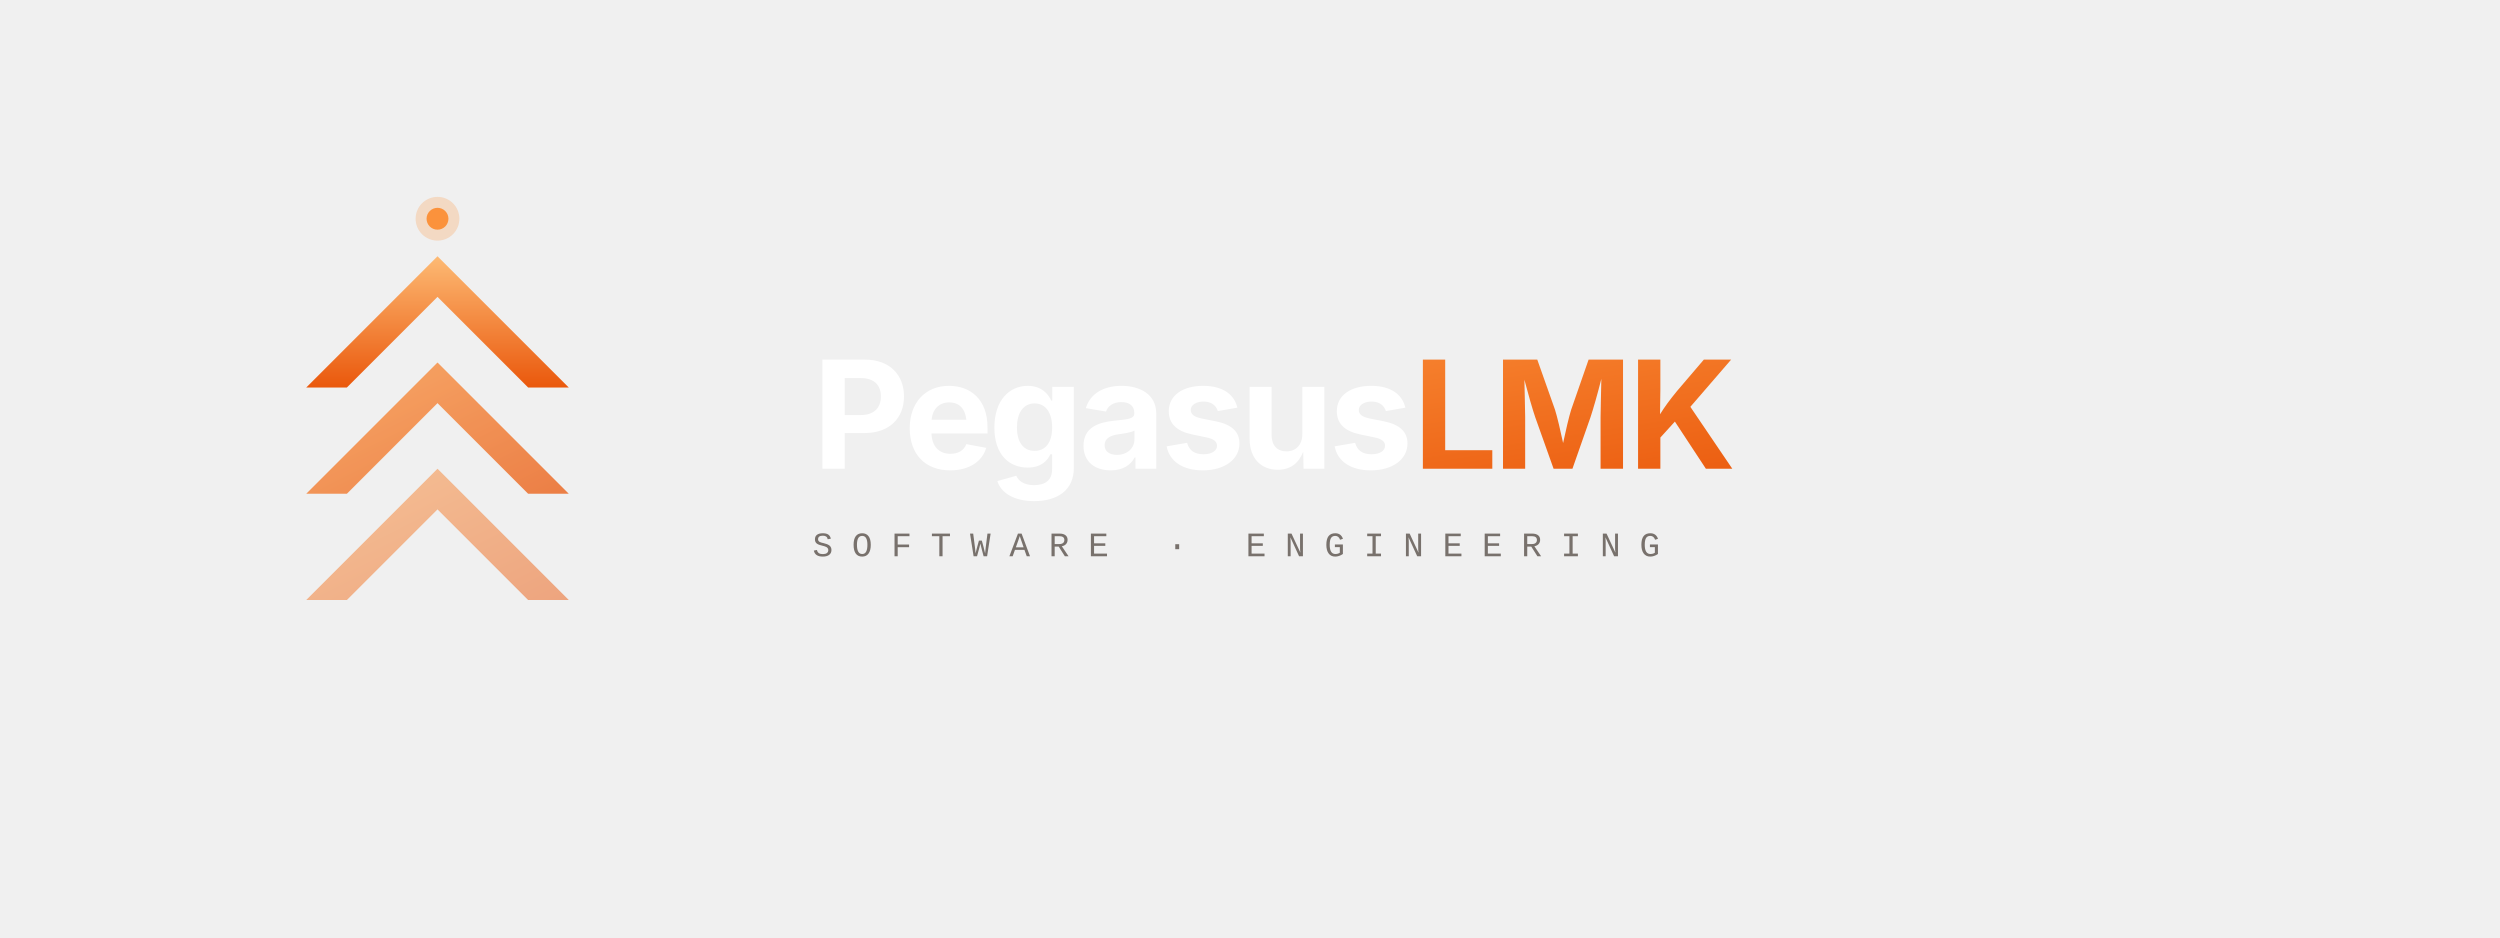
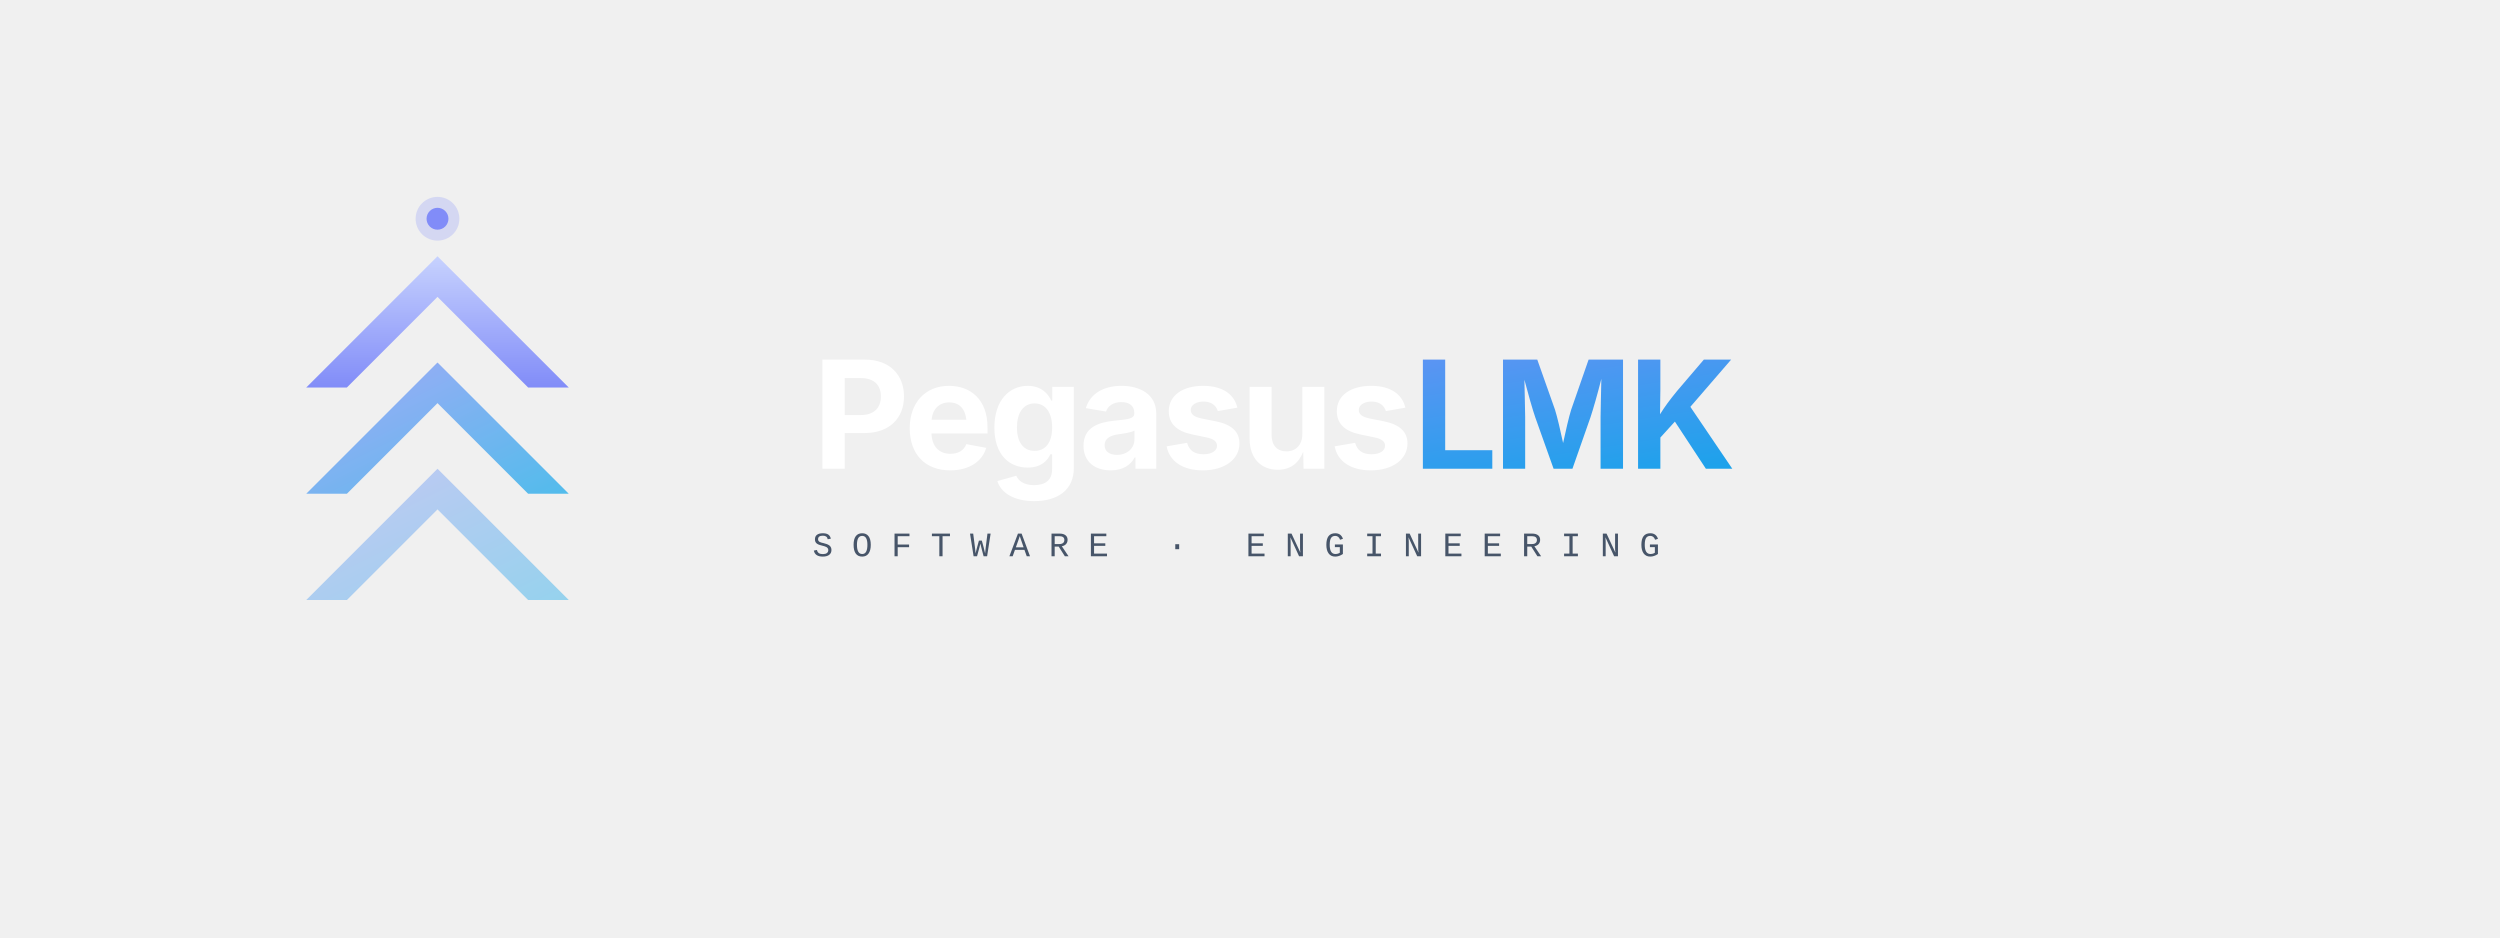
<svg xmlns="http://www.w3.org/2000/svg" viewBox="0 0 800 300" width="800" height="300">
  <defs>
-     <linearGradient id="orangeGrad" x1="0%" y1="0%" x2="100%" y2="100%">
-       <stop offset="0%" stop-color="#FB923C" />
-       <stop offset="100%" stop-color="#EA580C" />
+     <linearGradient id="mainGrad" x1="0%" y1="0%" x2="100%" y2="100%">
+       <stop offset="0%" stop-color="#818cf8" />
+       <stop offset="100%" stop-color="#0ea5e9" />
    </linearGradient>
-     <linearGradient id="orangeBright" x1="0%" y1="0%" x2="0%" y2="100%">
-       <stop offset="0%" stop-color="#FDBA74" />
-       <stop offset="100%" stop-color="#EA580C" />
+     <linearGradient id="topGrad" x1="0%" y1="0%" x2="0%" y2="100%">
+       <stop offset="0%" stop-color="#c7d2fe" />
+       <stop offset="100%" stop-color="#818cf8" />
    </linearGradient>
  </defs>
  <g transform="translate(140, 150)">
-     <path d="M -42,42 L 0,0 L 42,42 L 29,42 L 0,13 L -29,42 Z" fill="url(#orangeGrad)" opacity="0.5" />
-     <path d="M -42,8 L 0,-34 L 42,8 L 29,8 L 0,-21 L -29,8 Z" fill="url(#orangeGrad)" opacity="0.75" />
-     <path d="M -42,-26 L 0,-68 L 42,-26 L 29,-26 L 0,-55 L -29,-26 Z" fill="url(#orangeBright)" />
-     <circle cx="0" cy="-80" r="3.5" fill="#FB923C" />
-     <circle cx="0" cy="-80" r="7" fill="#FB923C" opacity="0.25" />
+     <path d="M -42,42 L 0,0 L 42,42 L 29,42 L 0,13 L -29,42 Z" fill="url(#mainGrad)" opacity="0.4" />
+     <path d="M -42,8 L 0,-34 L 42,8 L 29,8 L 0,-21 L -29,8 Z" fill="url(#mainGrad)" opacity="0.7" />
+     <path d="M -42,-26 L 0,-68 L 42,-26 L 29,-26 L 0,-55 L -29,-26 Z" fill="url(#topGrad)" />
+     <circle cx="0" cy="-80" r="3.5" fill="#818cf8" />
+     <circle cx="0" cy="-80" r="7" fill="#818cf8" opacity="0.25" />
  </g>
-   <line x1="230" y1="95" x2="230" y2="205" stroke="url(#orangeGrad)" stroke-width="1" opacity="0.3" />
+   <line x1="230" y1="95" x2="230" y2="205" stroke="url(#mainGrad)" stroke-width="1" opacity="0.35" />
  <g transform="translate(260, 150)">
-     <text x="0" y="0" font-family="'Inter', 'Helvetica Neue', Arial, sans-serif" font-size="48" font-weight="700" fill="#FFFFFF" letter-spacing="-1.5">Pegasus<tspan fill="url(#orangeGrad)">LMK</tspan>
+     <text x="0" y="0" font-family="'Inter', 'Helvetica Neue', Arial, sans-serif" font-size="48" font-weight="700" fill="#FFFFFF" letter-spacing="-1.5">Pegasus<tspan fill="url(#mainGrad)">LMK</tspan>
    </text>
-     <text x="0" y="28" font-family="'Courier New', monospace" font-size="11" fill="#78716C" letter-spacing="6">SOFTWARE · ENGINEERING</text>
+     <text x="0" y="28" font-family="'Courier New', monospace" font-size="11" fill="#475569" letter-spacing="6">SOFTWARE · ENGINEERING</text>
  </g>
</svg>
